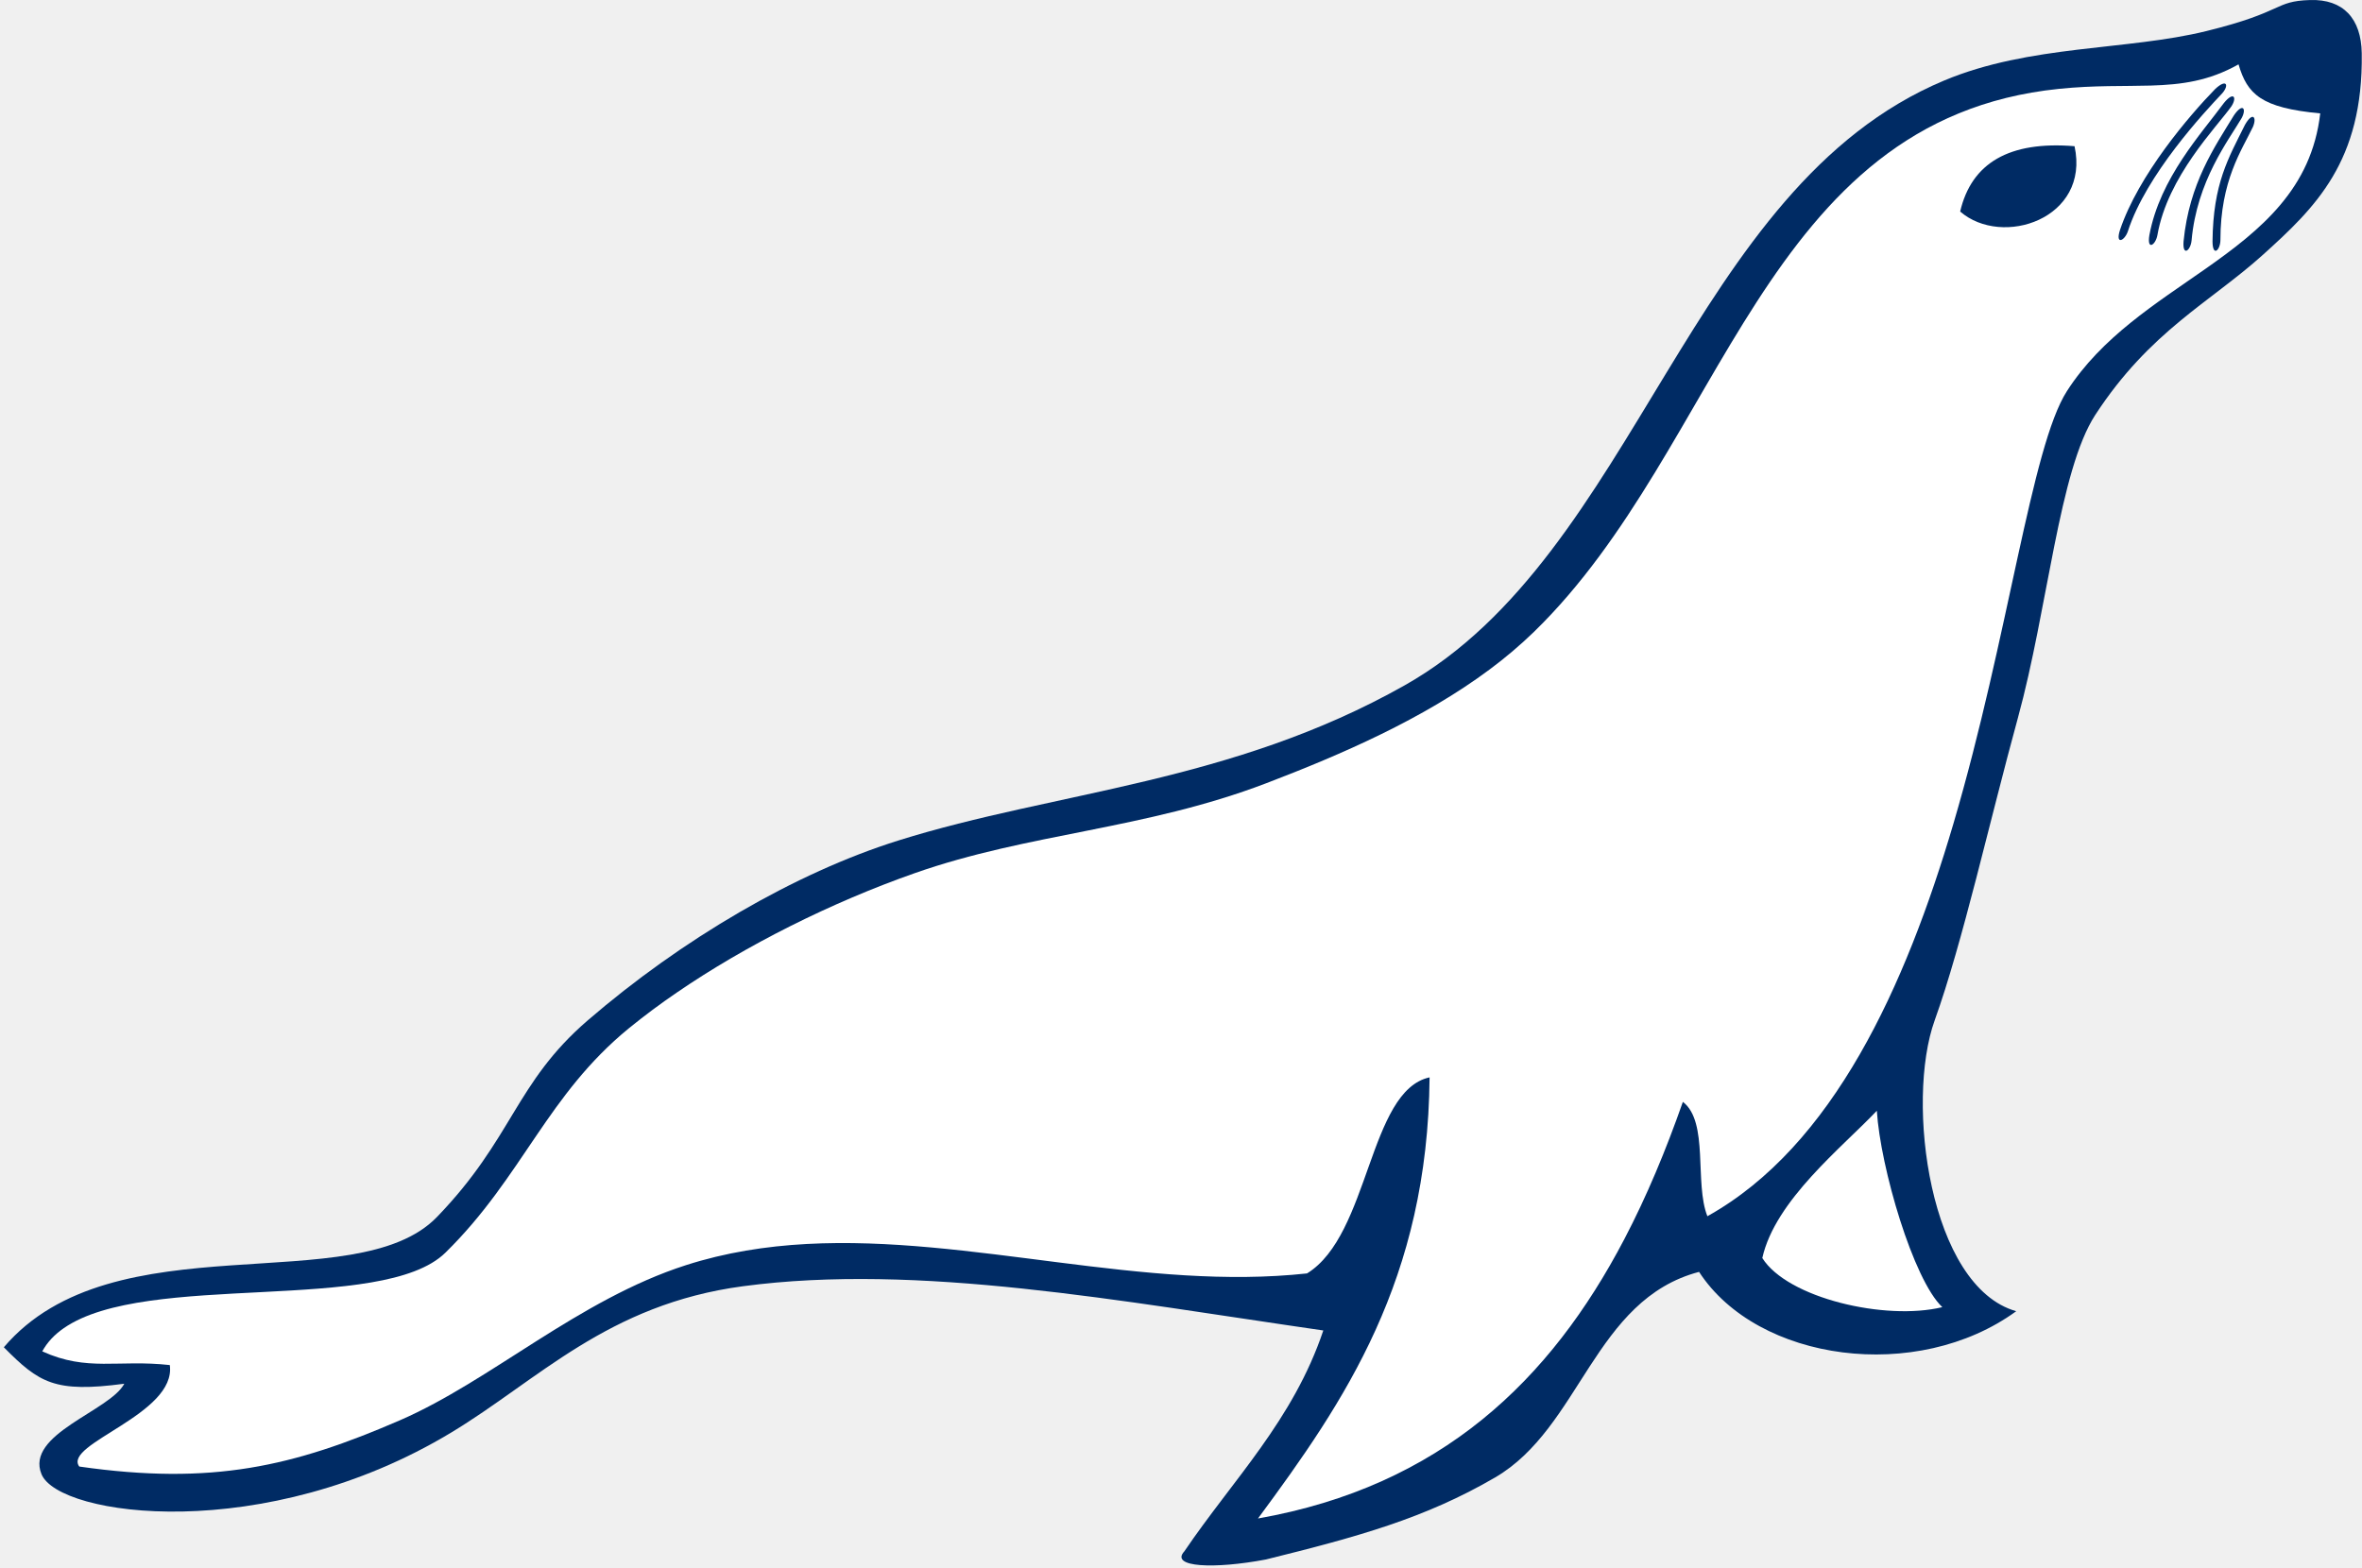
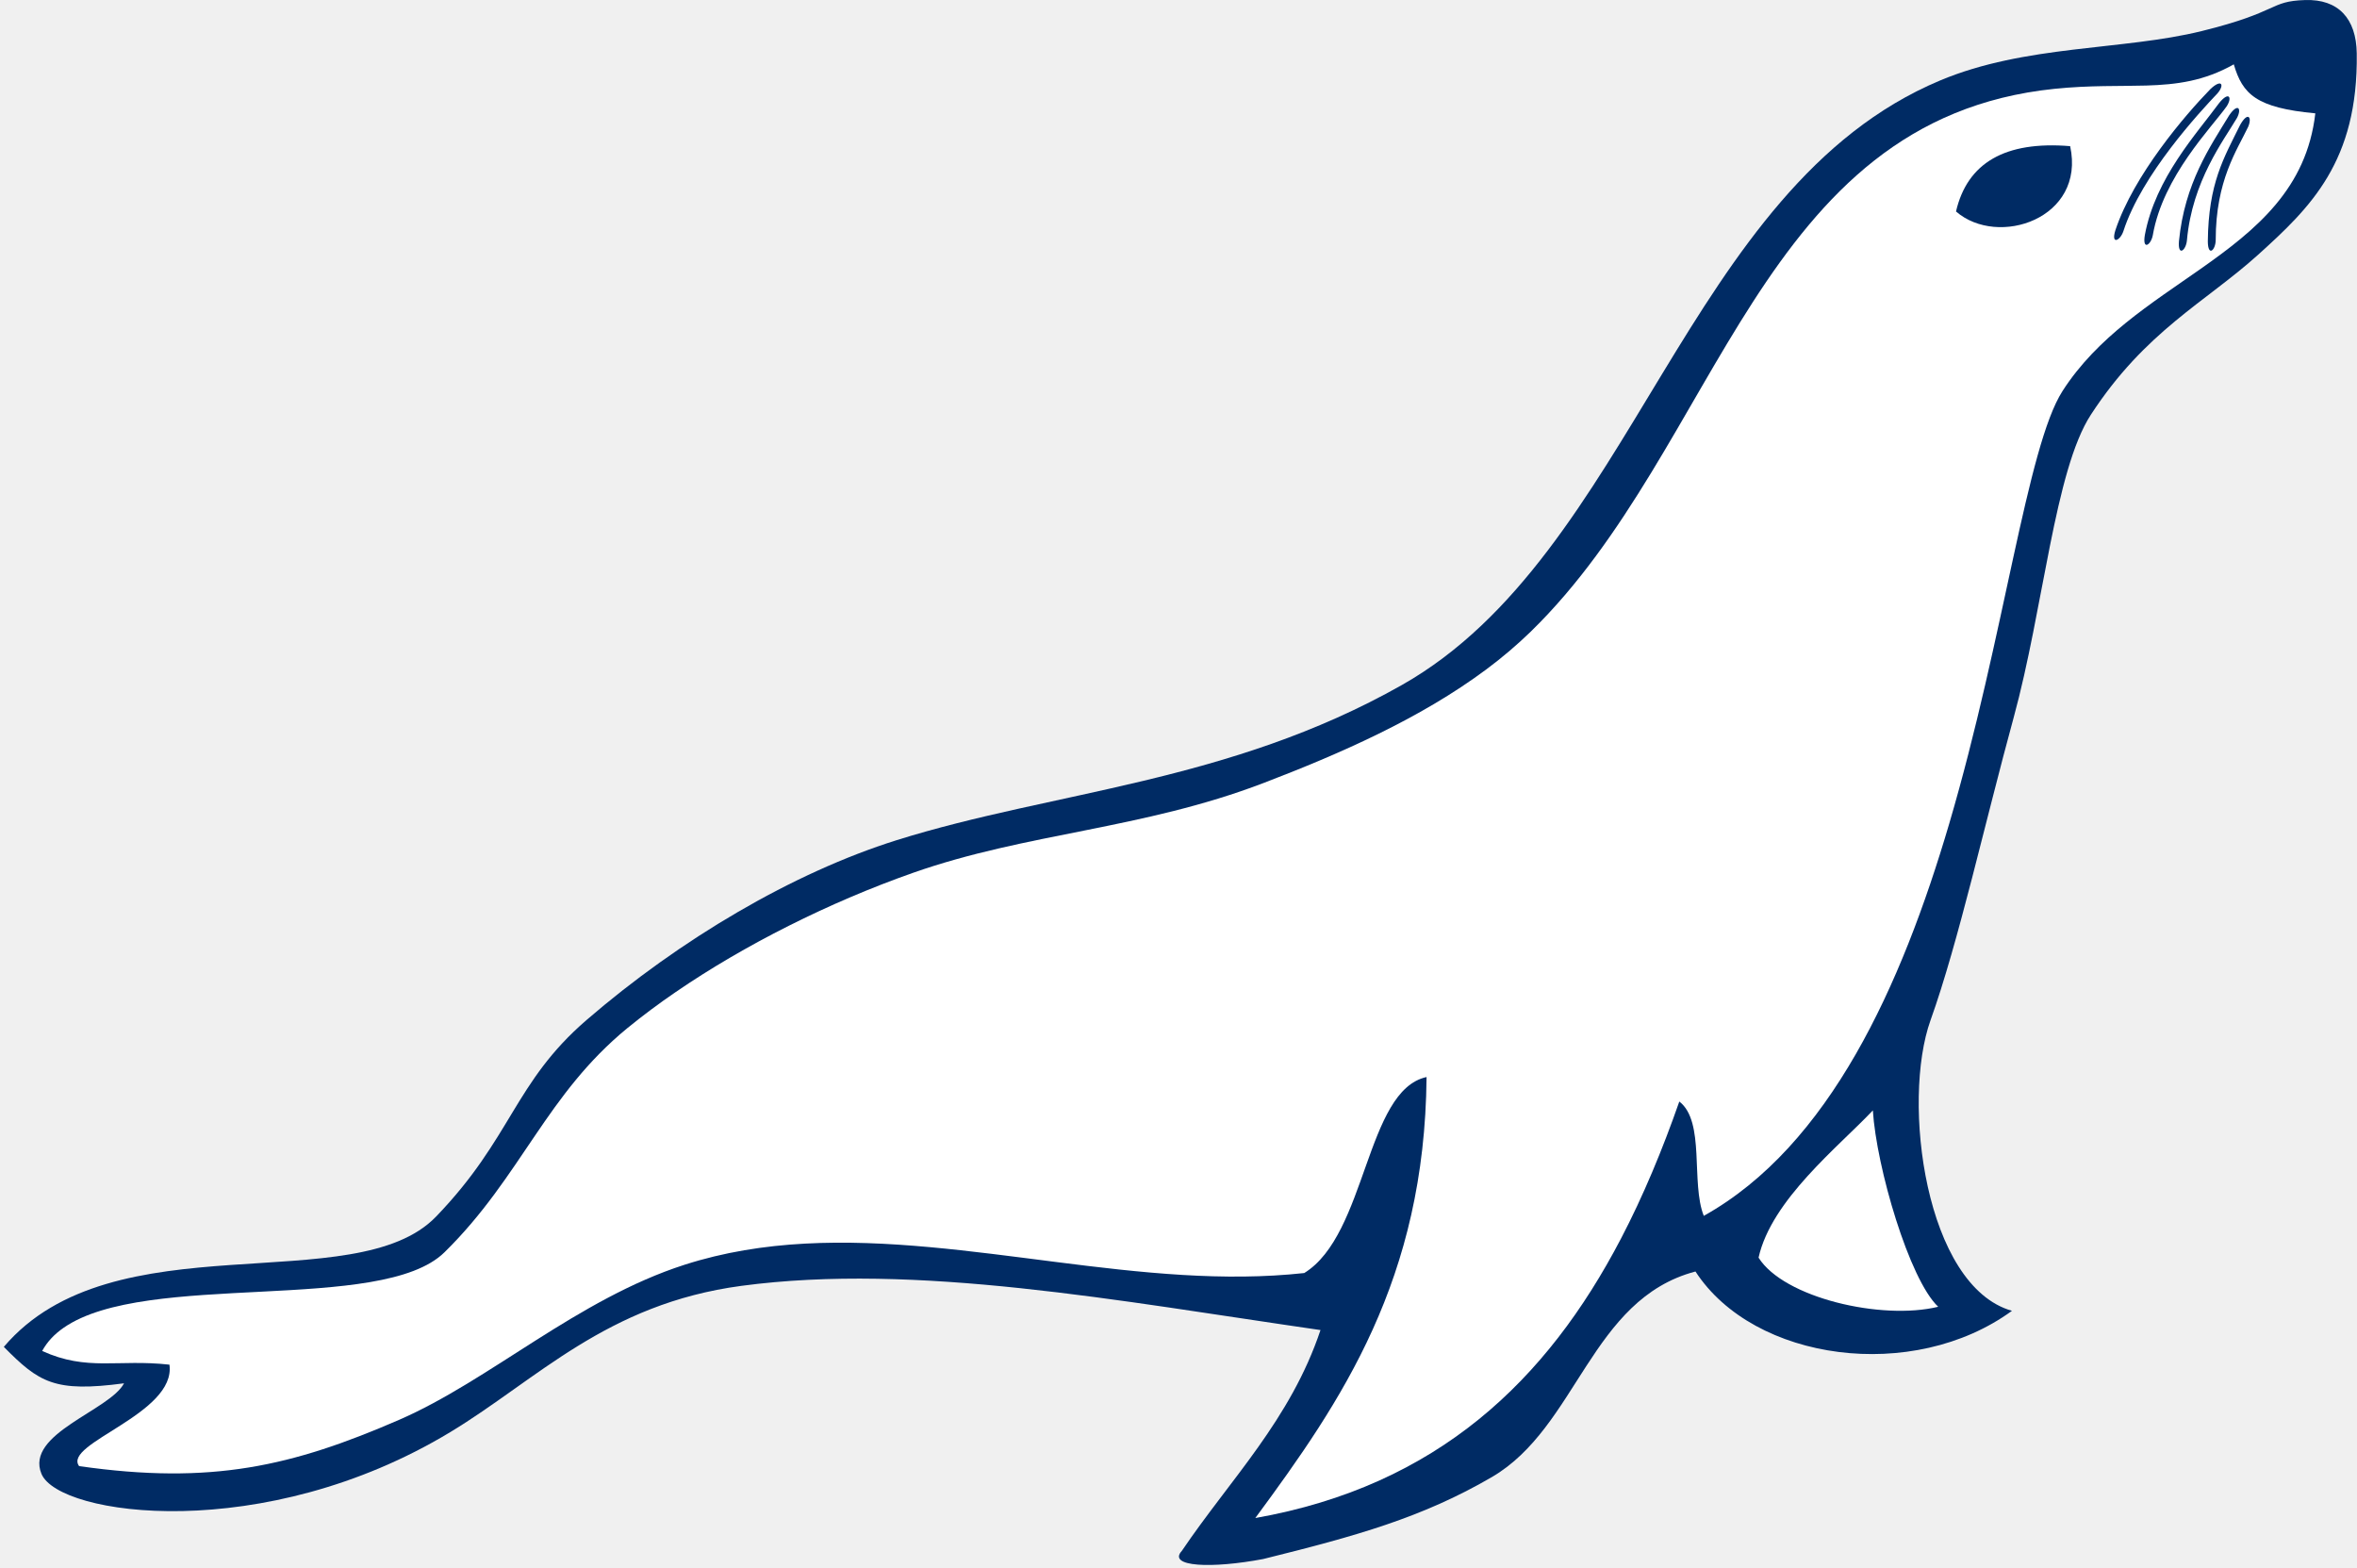
- <svg xmlns="http://www.w3.org/2000/svg" width="2500" height="1660" viewBox="0 0 256 170" preserveAspectRatio="xMinYMin meet">
-   <path d="M250.392.004c-3.95.127-2.701 1.265-11.236 3.365-8.619 2.121-19.147 1.47-28.428 5.363-27.706 11.62-33.265 51.333-58.452 65.559-18.827 10.634-37.822 11.482-54.899 16.834-11.223 3.519-23.5 10.736-33.668 19.499-7.892 6.803-8.098 12.786-16.345 21.32-8.82 9.127-35.057.154-46.948 14.124 3.83 3.873 5.51 4.958 13.058 3.953-1.562 2.962-10.775 5.458-8.972 9.816 1.898 4.585 24.17 7.693 44.417-4.53 9.429-5.693 16.94-13.899 31.624-15.857 19.003-2.533 40.895 1.624 62.894 4.797-3.262 9.726-9.811 16.194-15.057 23.94-1.625 1.75 3.263 1.946 8.839.889 10.03-2.48 17.258-4.478 24.828-8.884 9.3-5.414 10.71-19.293 22.12-22.297 6.357 9.772 23.649 12.08 34.378 4.264-9.415-2.665-12.017-22.705-8.839-31.535 3.01-8.36 5.985-21.73 9.017-32.78 3.255-11.866 4.455-26.823 8.394-32.868 5.927-9.094 12.475-12.217 18.16-17.345 5.686-5.129 10.89-10.12 10.719-21.855-.055-3.78-2.01-5.886-5.604-5.772z" fill="#002B64" />
-   <path d="M8.594 159c14.418 2.066 23.186 0 34.764-5.02 9.852-4.273 19.366-13.081 31-16.815 17.085-5.482 35.821.007 54.085 1.102 4.448.267 8.867.27 13.229-.205 6.803-4.182 6.663-19.823 13.285-21.256-.195 21.945-9.192 35.094-18.601 47.826 19.83-3.502 31.697-14.972 39.712-30.291 2.432-4.645 4.508-9.642 6.344-14.88 2.839 2.179 1.23 8.808 2.657 12.4 13.659-7.609 21.48-24.973 26.66-42.535 5.992-20.325 8.445-40.906 12.31-46.92 3.772-5.87 9.642-9.488 15-13.246 6.09-4.273 11.52-8.726 12.458-16.867-6.421-.594-7.906-2.08-8.856-5.316-3.215 1.812-6.171 2.2-9.511 2.3-2.898.088-6.082-.041-9.971.358-32.16 3.303-36.247 38.75-56.86 58.844a48.347 48.347 0 0 1-4.835 4.104c-7.22 5.38-16.076 9.224-24.22 12.337-13.183 5.037-25.716 5.395-38.084 9.743-9.08 3.191-18.306 7.82-25.763 12.924a76.37 76.37 0 0 0-5.238 3.903c-4.376 3.58-7.249 7.553-10.027 11.64-2.866 4.21-5.633 8.543-9.851 12.682-6.834 6.71-32.37 1.957-41.36 8.18-1.002.692-1.798 1.523-2.34 2.521 4.906 2.229 8.182.861 13.825 1.485.74 5.355-11.642 8.537-9.812 11.003zM203.435 120.426c.384 6.143 3.95 18.33 7.098 21.293-6.166 1.5-16.787-.978-19.512-5.327 1.4-6.28 8.686-12.02 12.414-15.966z" fill="#FFF" />
-   <path d="M212.468 22.935c4.552 3.952 14.105.78 12.398-7.084-7.074-.586-11.172 1.815-12.398 7.084zM244.207 13.744c-1.21 2.54-3.529 5.815-3.529 12.28-.01 1.11-.843 1.871-.857.16.063-6.32 1.735-9.051 3.512-12.641.826-1.471 1.323-.864.874.201z" fill="#002B64" />
-   <path d="M242.988 12.788c-1.429 2.423-4.868 6.844-5.437 13.285-.105 1.104-1.003 1.788-.867.081.62-6.288 3.369-10.224 5.455-13.645.947-1.391 1.392-.743.849.279zM241.876 11.52c-1.627 2.294-6.922 7.603-8.029 13.975-.199 1.09-1.151 1.698-.871.008 1.146-6.215 5.71-11.1 8.076-14.331 1.06-1.31 1.448-.625.824.348zM240.884 10.106c-1.933 2.042-8.245 8.812-10.235 14.964-.352 1.051-1.38 1.52-.864-.114 2.007-5.992 7.535-12.447 10.332-15.312 1.235-1.147 1.522-.415.767.462z" fill="#002B64" />
+ <svg xmlns="http://www.w3.org/2000/svg" width="400px" height="px" viewBox="0 0 400 266" version="1.1">
+   <g id="surface1">
+     <path style=" stroke:none;fill-rule:nonzero;fill:rgb(0%,16.863%,39.216%);fill-opacity:1;" d="M 391.199 0.008 C 385.031 0.203 386.98 1.984 373.645 5.273 C 360.18 8.59 343.73 7.57 329.23 13.664 C 285.945 31.844 277.262 93.984 237.91 116.242 C 208.496 132.883 178.816 134.211 152.137 142.582 C 134.602 148.09 115.422 159.383 99.535 173.094 C 87.207 183.738 86.883 193.102 74 206.453 C 60.219 220.734 19.227 206.695 0.648 228.555 C 6.633 234.613 9.258 236.312 21.051 234.738 C 18.609 239.375 4.215 243.277 7.035 250.098 C 10 257.273 44.797 262.137 76.43 243.012 C 91.16 234.102 102.895 221.262 125.836 218.199 C 155.527 214.234 189.73 220.738 224.098 225.703 C 219.004 240.922 208.77 251.043 200.574 263.164 C 198.035 265.902 205.672 266.207 214.383 264.555 C 230.055 260.672 241.348 257.547 253.176 250.652 C 267.703 242.184 269.906 220.465 287.734 215.766 C 297.664 231.055 324.684 234.668 341.445 222.438 C 326.734 218.266 322.668 186.91 327.637 173.094 C 332.336 160.012 336.984 139.094 341.723 121.805 C 346.809 103.234 348.684 79.832 354.836 70.375 C 364.098 56.145 374.328 51.258 383.211 43.234 C 392.094 35.211 400.223 27.398 399.957 9.039 C 399.871 3.125 396.816 -0.172 391.199 0.008 Z M 391.199 0.008 " />
+     <path style=" stroke:none;fill-rule:nonzero;fill:rgb(100%,100%,100%);fill-opacity:1;" d="M 13.426 248.789 C 35.953 252.02 49.652 248.789 67.742 240.934 C 83.133 234.246 97.996 220.465 116.172 214.621 C 142.867 206.047 172.137 214.633 200.672 216.348 C 207.621 216.766 214.527 216.77 221.34 216.027 C 231.969 209.484 231.75 185.008 242.098 182.766 C 241.793 217.105 227.738 237.68 213.035 257.602 C 244.02 252.121 262.559 234.176 275.082 210.203 C 278.879 202.938 282.125 195.117 284.992 186.922 C 289.426 190.332 286.914 200.703 289.145 206.324 C 310.484 194.418 322.703 167.25 330.797 139.77 C 340.156 107.965 343.988 75.762 350.027 66.352 C 355.922 57.168 365.094 51.508 373.465 45.625 C 382.977 38.941 391.461 31.973 392.926 19.234 C 382.895 18.305 380.574 15.98 379.09 10.918 C 374.066 13.754 369.449 14.359 364.23 14.516 C 359.703 14.652 354.73 14.453 348.652 15.074 C 298.406 20.246 292.023 75.707 259.816 107.148 C 257.441 109.453 254.918 111.598 252.266 113.57 C 240.984 121.988 227.148 128.004 214.422 132.875 C 193.828 140.758 174.246 141.316 154.922 148.121 C 140.738 153.113 126.324 160.355 114.672 168.344 C 111.859 170.262 109.129 172.297 106.488 174.449 C 99.652 180.051 95.164 186.266 90.824 192.664 C 86.344 199.25 82.023 206.031 75.434 212.504 C 64.754 223.004 24.859 215.566 10.812 225.305 C 9.246 226.387 8.004 227.688 7.156 229.25 C 14.82 232.738 19.941 230.598 28.758 231.574 C 29.914 239.953 10.566 244.93 13.426 248.789 Z M 317.836 188.43 C 318.438 198.043 324.008 217.113 328.926 221.75 C 319.293 224.094 302.699 220.219 298.441 213.414 C 300.629 203.586 312.012 194.605 317.836 188.43 Z M 317.836 188.43 " />
+     <path style=" stroke:none;fill-rule:nonzero;fill:rgb(0%,16.863%,39.216%);fill-opacity:1;" d="M 331.949 35.887 C 339.062 42.07 353.988 37.105 351.32 24.801 C 340.27 23.887 333.867 27.641 331.949 35.887 Z M 381.539 21.504 C 379.648 25.48 376.023 30.605 376.023 40.719 C 376.008 42.457 374.707 43.648 374.684 40.969 C 374.785 31.082 377.395 26.809 380.172 21.191 C 381.461 18.891 382.238 19.84 381.539 21.504 Z M 381.539 21.504 " />
+     <path style=" stroke:none;fill-rule:nonzero;fill:rgb(0%,16.863%,39.216%);fill-opacity:1;" d="M 379.633 20.008 C 377.402 23.801 372.027 30.719 371.137 40.797 C 370.973 42.523 369.57 43.594 369.785 40.922 C 370.754 31.086 375.047 24.926 378.305 19.574 C 379.785 17.395 380.48 18.41 379.633 20.008 Z M 377.895 18.027 C 375.355 21.613 367.082 29.922 365.352 39.891 C 365.039 41.598 363.555 42.551 363.992 39.906 C 365.781 30.18 372.91 22.535 376.609 17.48 C 378.266 15.43 378.871 16.504 377.895 18.027 Z M 376.348 15.812 C 373.324 19.008 363.465 29.602 360.355 39.227 C 359.805 40.871 358.199 41.605 359.004 39.047 C 362.141 29.672 370.777 19.574 375.148 15.09 C 377.078 13.297 377.527 14.441 376.348 15.812 Z M 376.348 15.812 " />
+   </g>
</svg>
